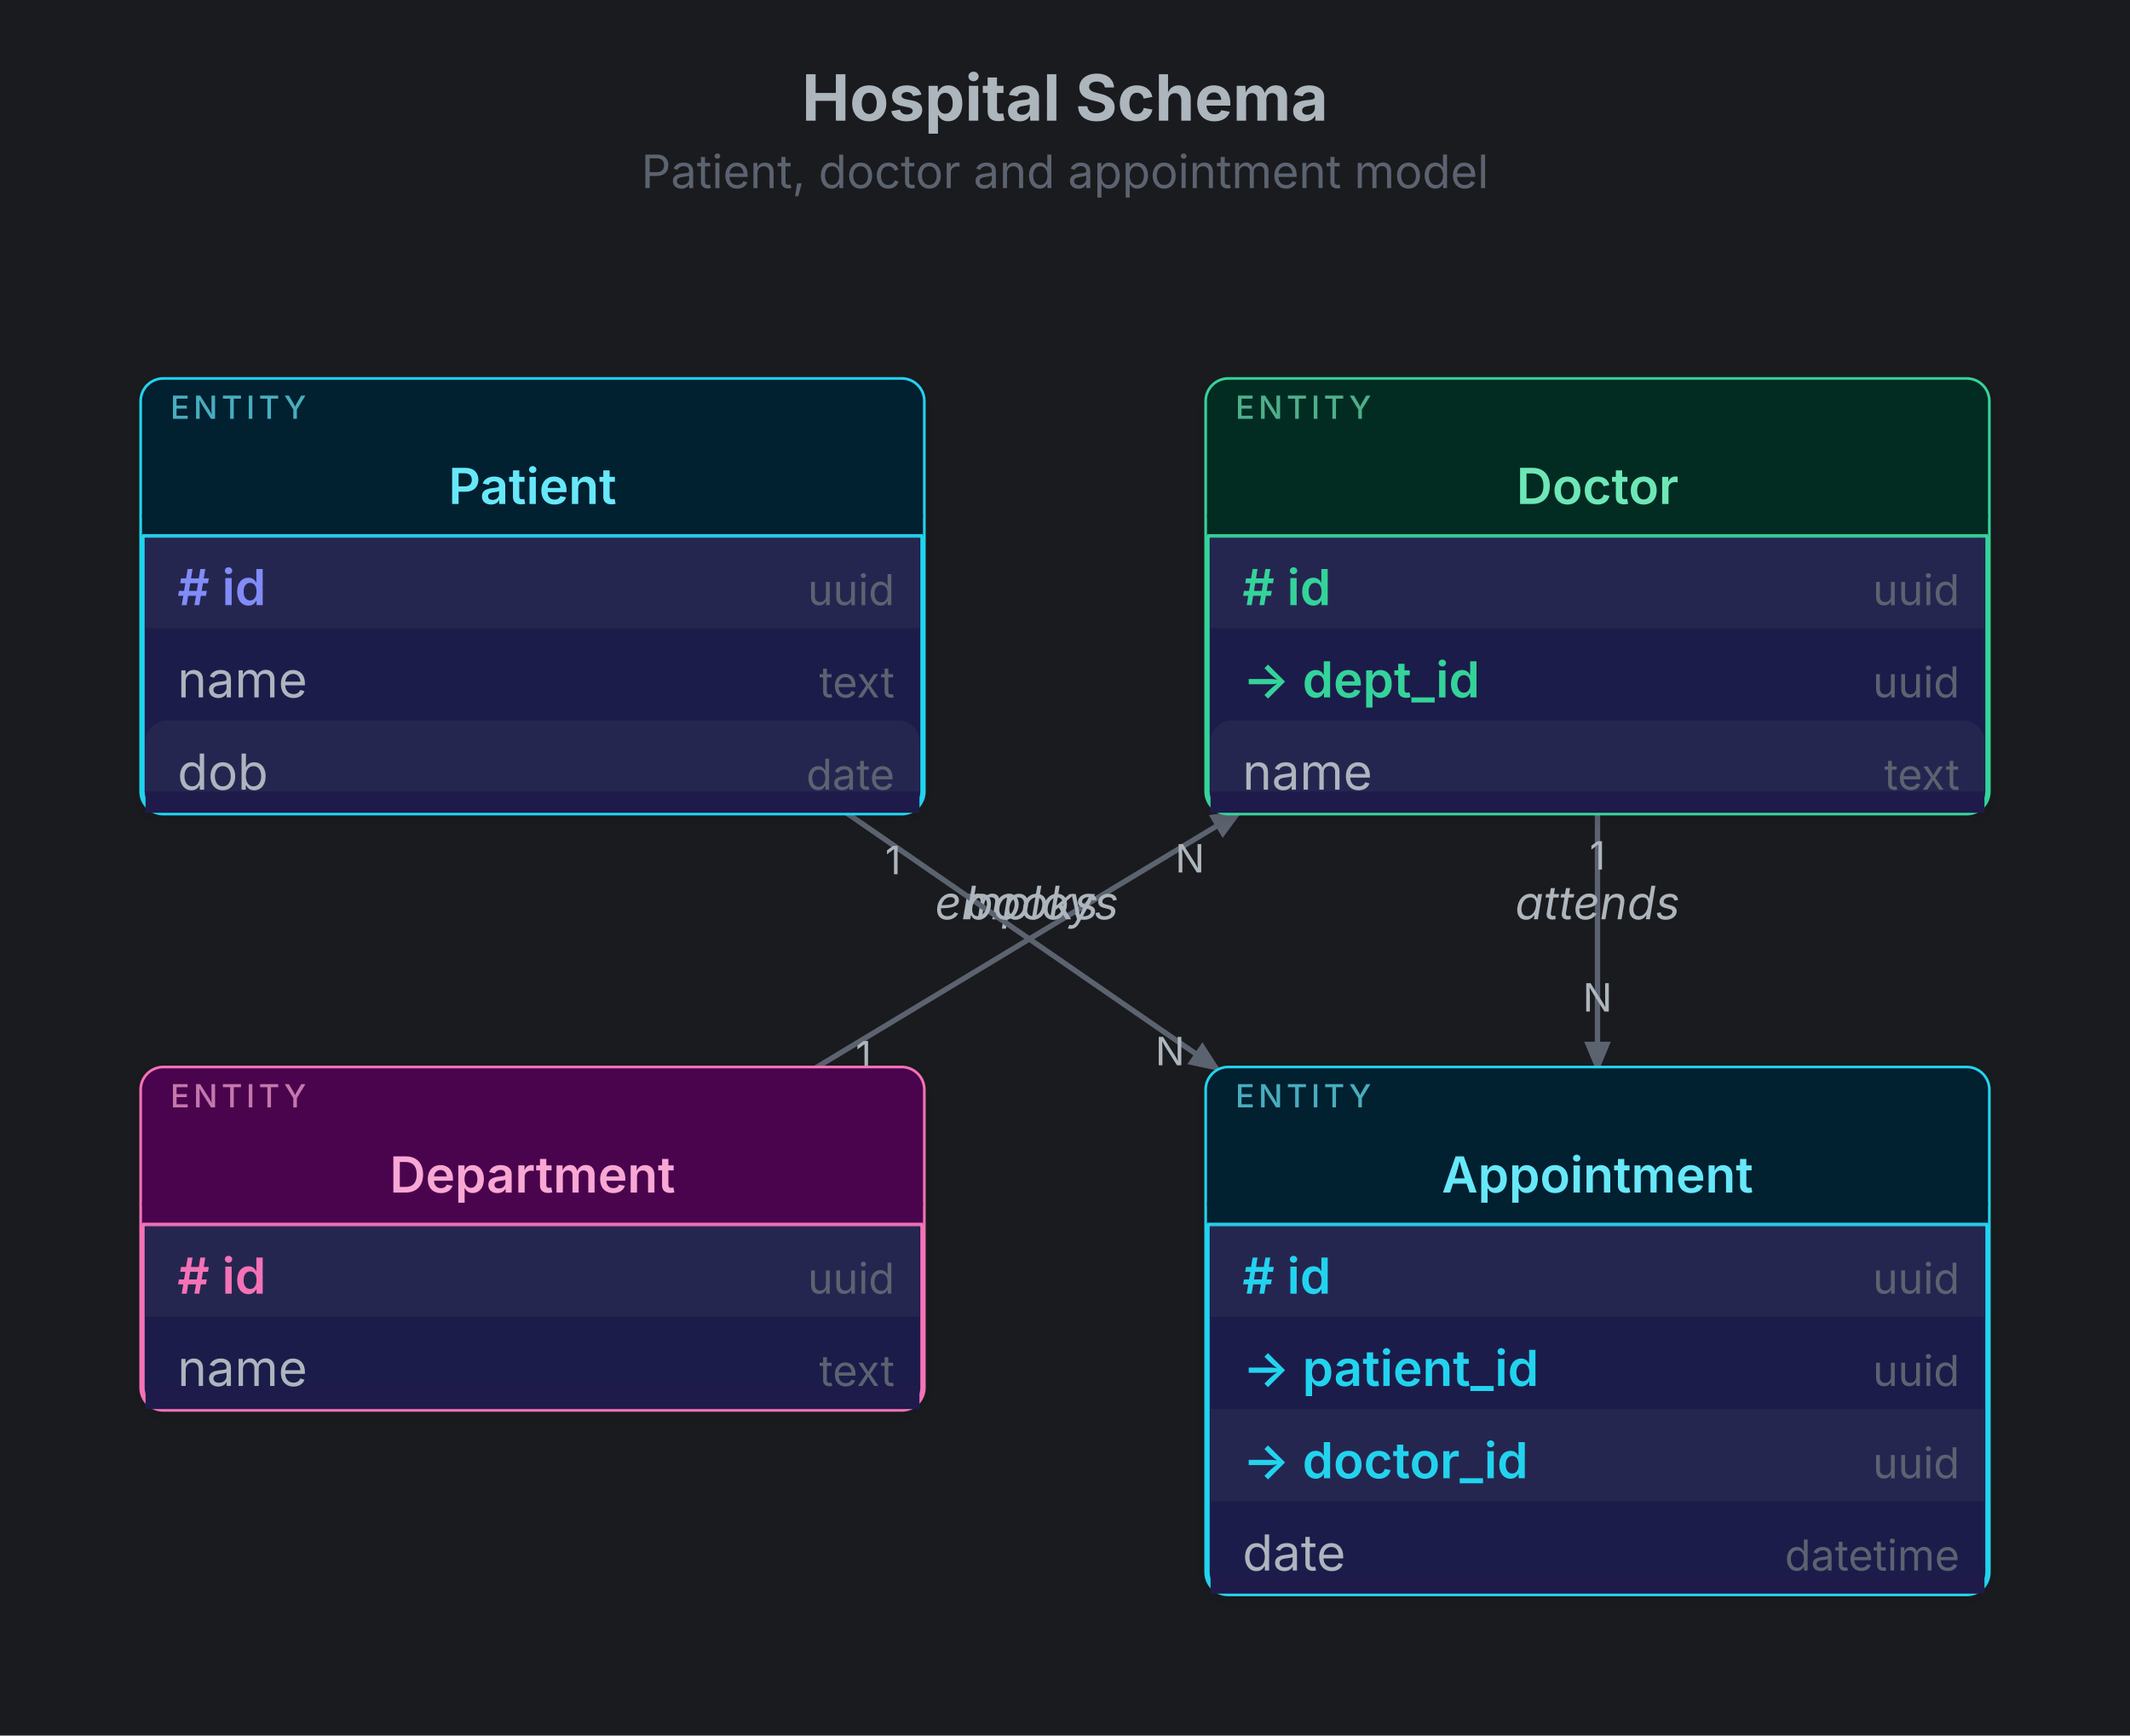
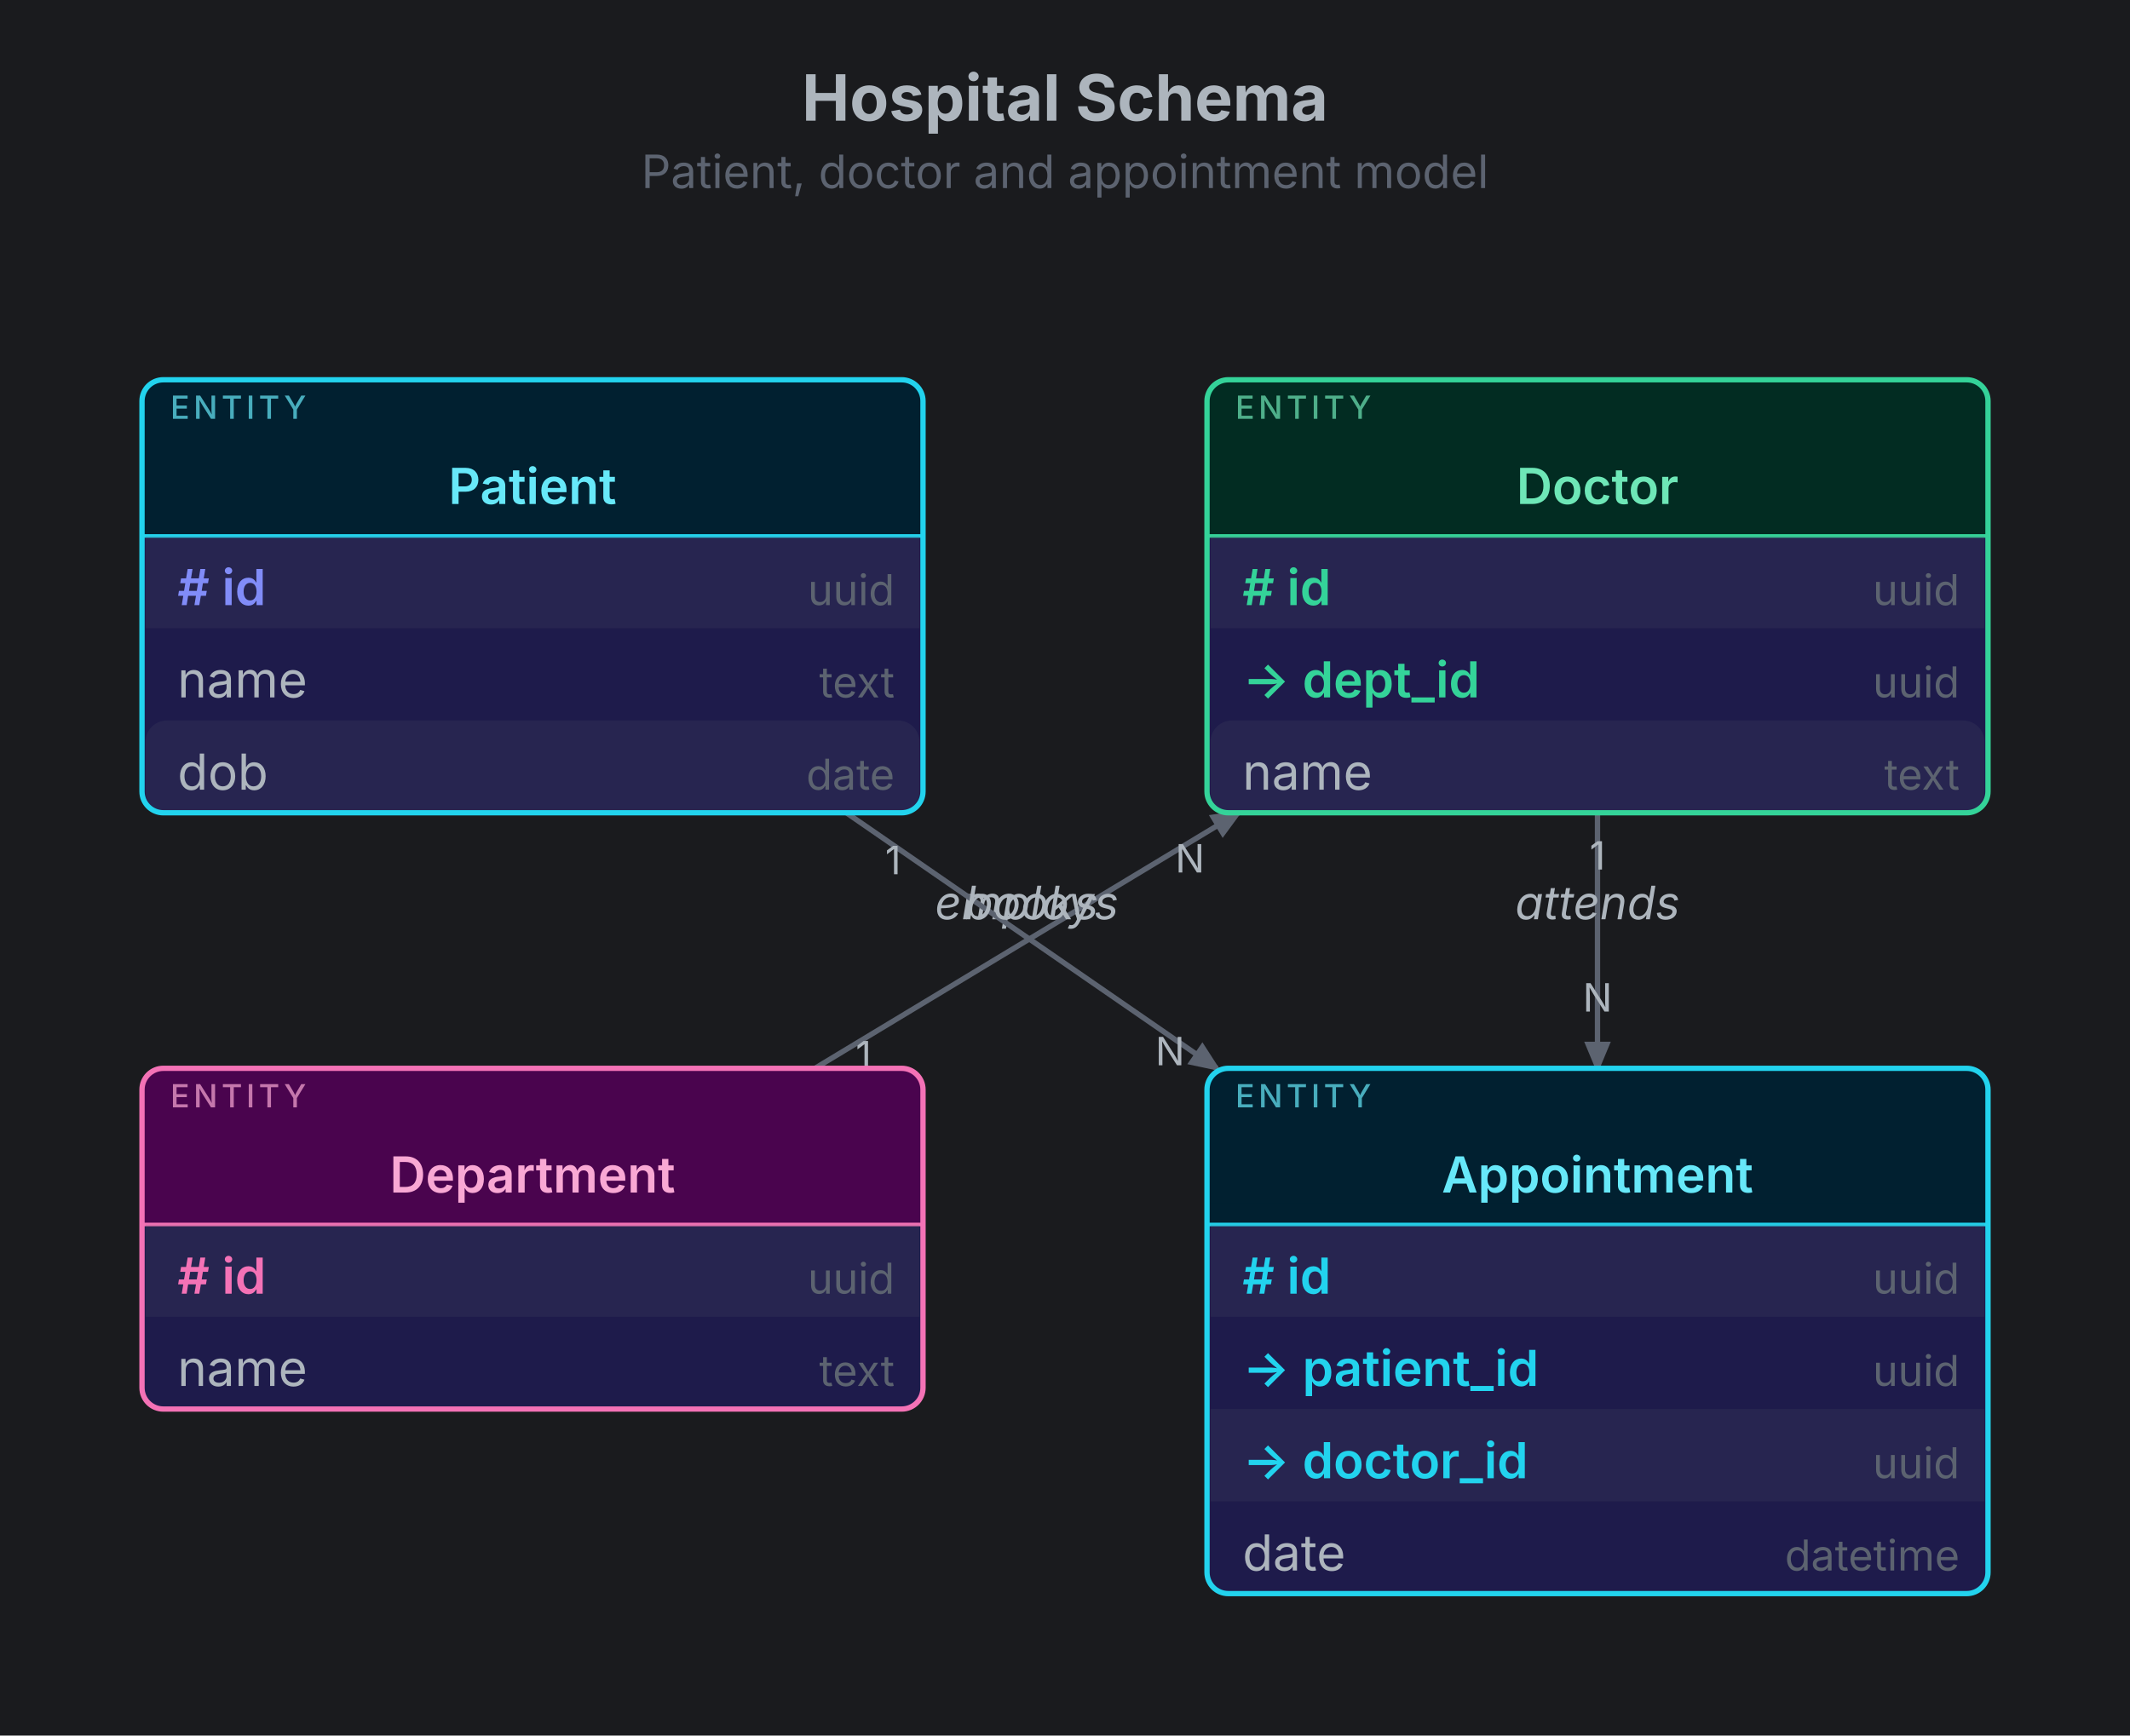
<svg xmlns="http://www.w3.org/2000/svg" width="600" height="489" viewBox="0 0 600 489">
  <rect width="100%" height="100%" fill="#1a1b1e" />
  <text x="300" y="34" text-anchor="middle" font-family="Inter, system-ui, -apple-system, sans-serif" font-size="18" font-weight="700" fill="#adb5bd">Hospital Schema</text>
  <text x="300" y="53" text-anchor="middle" font-family="Inter, system-ui, -apple-system, sans-serif" font-size="13" fill="#5c6370">Patient, doctor and appointment model</text>
  <g class="er-diagram" transform="translate(0,67)">
    <defs>
-       <filter id="er-1-shadow" x="-20%" y="-20%" width="140%" height="140%">
-         <feDropShadow dx="0" dy="1" stdDeviation="2" flood-color="rgba(0,0,0,0.10)" />
-       </filter>
      <marker id="er-1-arrow" markerWidth="6" markerHeight="5" refX="5" refY="2.5" orient="auto" markerUnits="strokeWidth">
        <polygon points="0 0, 6 2.5, 0 5" fill="#5c6370" />
      </marker>
    </defs>
    <line x1="229.558" y1="234" x2="348.895" y2="162" stroke="#5c6370" stroke-width="1.5" marker-end="url(#er-1-arrow)" />
    <text x="289.227" y="192" text-anchor="middle" font-family="Inter, system-ui, -apple-system, sans-serif" font-size="13" fill="#adb5bd" font-style="italic">employs</text>
    <text x="243.258" y="234.297" text-anchor="middle" font-family="Inter, system-ui, -apple-system, sans-serif" font-size="11" fill="#adb5bd">1</text>
    <text x="335.195" y="178.828" text-anchor="middle" font-family="Inter, system-ui, -apple-system, sans-serif" font-size="11" fill="#adb5bd">N</text>
    <line x1="238.406" y1="162" x2="342.754" y2="234" stroke="#5c6370" stroke-width="1.5" marker-end="url(#er-1-arrow)" />
    <text x="290.58" y="192" text-anchor="middle" font-family="Inter, system-ui, -apple-system, sans-serif" font-size="13" fill="#adb5bd" font-style="italic">books</text>
    <text x="251.575" y="179.318" text-anchor="middle" font-family="Inter, system-ui, -apple-system, sans-serif" font-size="11" fill="#adb5bd">1</text>
    <text x="329.584" y="233.144" text-anchor="middle" font-family="Inter, system-ui, -apple-system, sans-serif" font-size="11" fill="#adb5bd">N</text>
    <line x1="450" y1="162" x2="450" y2="234" stroke="#5c6370" stroke-width="1.5" marker-end="url(#er-1-arrow)" />
    <text x="450" y="192" text-anchor="middle" font-family="Inter, system-ui, -apple-system, sans-serif" font-size="13" fill="#adb5bd" font-style="italic">attends</text>
    <text x="450" y="178" text-anchor="middle" font-family="Inter, system-ui, -apple-system, sans-serif" font-size="11" fill="#adb5bd">1</text>
    <text x="450" y="218" text-anchor="middle" font-family="Inter, system-ui, -apple-system, sans-serif" font-size="11" fill="#adb5bd">N</text>
-     <rect x="40" y="40" width="220" height="122" rx="6" ry="6" fill="#1e1b4b" stroke="#22d3ee" stroke-width="1.5" filter="url(#er-1-shadow)" />
+     <rect x="40" y="40" width="220" height="122" rx="6" ry="6" fill="#1e1b4b" stroke="none" />
    <rect x="40" y="40" width="220" height="44" rx="6" ry="6" fill="#012030" stroke="none" />
    <rect x="40" y="78" width="220" height="6" fill="#012030" stroke="none" />
    <line x1="40" y1="84" x2="260" y2="84" stroke="#22d3ee" stroke-width="1" />
    <text x="48" y="51" font-family="Inter, system-ui, -apple-system, sans-serif" font-size="9" font-weight="500" letter-spacing="0.12em" fill="#67e8f9" opacity="0.7">ENTITY</text>
    <text x="150" y="75" text-anchor="middle" font-family="Inter, system-ui, -apple-system, sans-serif" font-size="14" font-weight="600" fill="#67e8f9">Patient</text>
    <rect x="41" y="84" width="218" height="26" fill="rgba(92,99,112,0.15)" stroke="none" />
    <text x="50" y="103.5" font-family="Inter, system-ui, -apple-system, sans-serif" font-size="14" fill="#818cf8" font-weight="600"># id</text>
    <text x="252" y="103.5" text-anchor="end" font-family="Inter, system-ui, -apple-system, sans-serif" font-size="12" fill="#5c6370">uuid</text>
    <text x="50" y="129.5" font-family="Inter, system-ui, -apple-system, sans-serif" font-size="14" fill="#adb5bd">name</text>
    <text x="252" y="129.5" text-anchor="end" font-family="Inter, system-ui, -apple-system, sans-serif" font-size="12" fill="#5c6370">text</text>
    <rect x="41" y="136" width="218" height="26" fill="rgba(92,99,112,0.15)" stroke="none" rx="6" ry="6" />
    <text x="50" y="155.5" font-family="Inter, system-ui, -apple-system, sans-serif" font-size="14" fill="#adb5bd">dob</text>
    <text x="252" y="155.5" text-anchor="end" font-family="Inter, system-ui, -apple-system, sans-serif" font-size="12" fill="#5c6370">date</text>
-     <rect x="41" y="156" width="218" height="6" fill="#1e1b4b" stroke="none" />
-     <rect x="340" y="40" width="220" height="122" rx="6" ry="6" fill="#1e1b4b" stroke="#34d399" stroke-width="1.5" filter="url(#er-1-shadow)" />
+     <rect x="40" y="40" width="220" height="122" rx="6" ry="6" fill="none" stroke="#22d3ee" stroke-width="1.5" />
+     <rect x="340" y="40" width="220" height="122" rx="6" ry="6" fill="#1e1b4b" stroke="none" />
    <rect x="340" y="40" width="220" height="44" rx="6" ry="6" fill="#022c22" stroke="none" />
    <rect x="340" y="78" width="220" height="6" fill="#022c22" stroke="none" />
    <line x1="340" y1="84" x2="560" y2="84" stroke="#34d399" stroke-width="1" />
    <text x="348" y="51" font-family="Inter, system-ui, -apple-system, sans-serif" font-size="9" font-weight="500" letter-spacing="0.12em" fill="#6ee7b7" opacity="0.7">ENTITY</text>
    <text x="450" y="75" text-anchor="middle" font-family="Inter, system-ui, -apple-system, sans-serif" font-size="14" font-weight="600" fill="#6ee7b7">Doctor</text>
    <rect x="341" y="84" width="218" height="26" fill="rgba(92,99,112,0.15)" stroke="none" />
    <text x="350" y="103.5" font-family="Inter, system-ui, -apple-system, sans-serif" font-size="14" fill="#34d399" font-weight="600"># id</text>
    <text x="552" y="103.5" text-anchor="end" font-family="Inter, system-ui, -apple-system, sans-serif" font-size="12" fill="#5c6370">uuid</text>
    <text x="350" y="129.5" font-family="Inter, system-ui, -apple-system, sans-serif" font-size="14" fill="#34d399" font-weight="600">→ dept_id</text>
    <text x="552" y="129.5" text-anchor="end" font-family="Inter, system-ui, -apple-system, sans-serif" font-size="12" fill="#5c6370">uuid</text>
    <rect x="341" y="136" width="218" height="26" fill="rgba(92,99,112,0.15)" stroke="none" rx="6" ry="6" />
    <text x="350" y="155.5" font-family="Inter, system-ui, -apple-system, sans-serif" font-size="14" fill="#adb5bd">name</text>
    <text x="552" y="155.5" text-anchor="end" font-family="Inter, system-ui, -apple-system, sans-serif" font-size="12" fill="#5c6370">text</text>
-     <rect x="341" y="156" width="218" height="6" fill="#1e1b4b" stroke="none" />
-     <rect x="40" y="234" width="220" height="96" rx="6" ry="6" fill="#1e1b4b" stroke="#f472b6" stroke-width="1.5" filter="url(#er-1-shadow)" />
+     <rect x="340" y="40" width="220" height="122" rx="6" ry="6" fill="none" stroke="#34d399" stroke-width="1.5" />
+     <rect x="40" y="234" width="220" height="96" rx="6" ry="6" fill="#1e1b4b" stroke="none" />
    <rect x="40" y="234" width="220" height="44" rx="6" ry="6" fill="#4a044e" stroke="none" />
    <rect x="40" y="272" width="220" height="6" fill="#4a044e" stroke="none" />
    <line x1="40" y1="278" x2="260" y2="278" stroke="#f472b6" stroke-width="1" />
    <text x="48" y="245" font-family="Inter, system-ui, -apple-system, sans-serif" font-size="9" font-weight="500" letter-spacing="0.12em" fill="#f9a8d4" opacity="0.7">ENTITY</text>
    <text x="150" y="269" text-anchor="middle" font-family="Inter, system-ui, -apple-system, sans-serif" font-size="14" font-weight="600" fill="#f9a8d4">Department</text>
    <rect x="41" y="278" width="218" height="26" fill="rgba(92,99,112,0.15)" stroke="none" />
    <text x="50" y="297.5" font-family="Inter, system-ui, -apple-system, sans-serif" font-size="14" fill="#f472b6" font-weight="600"># id</text>
    <text x="252" y="297.5" text-anchor="end" font-family="Inter, system-ui, -apple-system, sans-serif" font-size="12" fill="#5c6370">uuid</text>
    <text x="50" y="323.5" font-family="Inter, system-ui, -apple-system, sans-serif" font-size="14" fill="#adb5bd">name</text>
    <text x="252" y="323.5" text-anchor="end" font-family="Inter, system-ui, -apple-system, sans-serif" font-size="12" fill="#5c6370">text</text>
-     <rect x="41" y="324" width="218" height="6" fill="#1e1b4b" stroke="none" />
-     <rect x="340" y="234" width="220" height="148" rx="6" ry="6" fill="#1e1b4b" stroke="#22d3ee" stroke-width="1.5" filter="url(#er-1-shadow)" />
+     <rect x="40" y="234" width="220" height="96" rx="6" ry="6" fill="none" stroke="#f472b6" stroke-width="1.5" />
+     <rect x="340" y="234" width="220" height="148" rx="6" ry="6" fill="#1e1b4b" stroke="none" />
    <rect x="340" y="234" width="220" height="44" rx="6" ry="6" fill="#012030" stroke="none" />
    <rect x="340" y="272" width="220" height="6" fill="#012030" stroke="none" />
    <line x1="340" y1="278" x2="560" y2="278" stroke="#22d3ee" stroke-width="1" />
    <text x="348" y="245" font-family="Inter, system-ui, -apple-system, sans-serif" font-size="9" font-weight="500" letter-spacing="0.12em" fill="#67e8f9" opacity="0.7">ENTITY</text>
    <text x="450" y="269" text-anchor="middle" font-family="Inter, system-ui, -apple-system, sans-serif" font-size="14" font-weight="600" fill="#67e8f9">Appointment</text>
    <rect x="341" y="278" width="218" height="26" fill="rgba(92,99,112,0.15)" stroke="none" />
    <text x="350" y="297.5" font-family="Inter, system-ui, -apple-system, sans-serif" font-size="14" fill="#22d3ee" font-weight="600"># id</text>
    <text x="552" y="297.5" text-anchor="end" font-family="Inter, system-ui, -apple-system, sans-serif" font-size="12" fill="#5c6370">uuid</text>
    <text x="350" y="323.5" font-family="Inter, system-ui, -apple-system, sans-serif" font-size="14" fill="#22d3ee" font-weight="600">→ patient_id</text>
    <text x="552" y="323.5" text-anchor="end" font-family="Inter, system-ui, -apple-system, sans-serif" font-size="12" fill="#5c6370">uuid</text>
    <rect x="341" y="330" width="218" height="26" fill="rgba(92,99,112,0.15)" stroke="none" />
    <text x="350" y="349.5" font-family="Inter, system-ui, -apple-system, sans-serif" font-size="14" fill="#22d3ee" font-weight="600">→ doctor_id</text>
    <text x="552" y="349.5" text-anchor="end" font-family="Inter, system-ui, -apple-system, sans-serif" font-size="12" fill="#5c6370">uuid</text>
    <text x="350" y="375.5" font-family="Inter, system-ui, -apple-system, sans-serif" font-size="14" fill="#adb5bd">date</text>
    <text x="552" y="375.5" text-anchor="end" font-family="Inter, system-ui, -apple-system, sans-serif" font-size="12" fill="#5c6370">datetime</text>
-     <rect x="341" y="376" width="218" height="6" fill="#1e1b4b" stroke="none" />
+     <rect x="340" y="234" width="220" height="148" rx="6" ry="6" fill="none" stroke="#22d3ee" stroke-width="1.5" />
  </g>
</svg>
